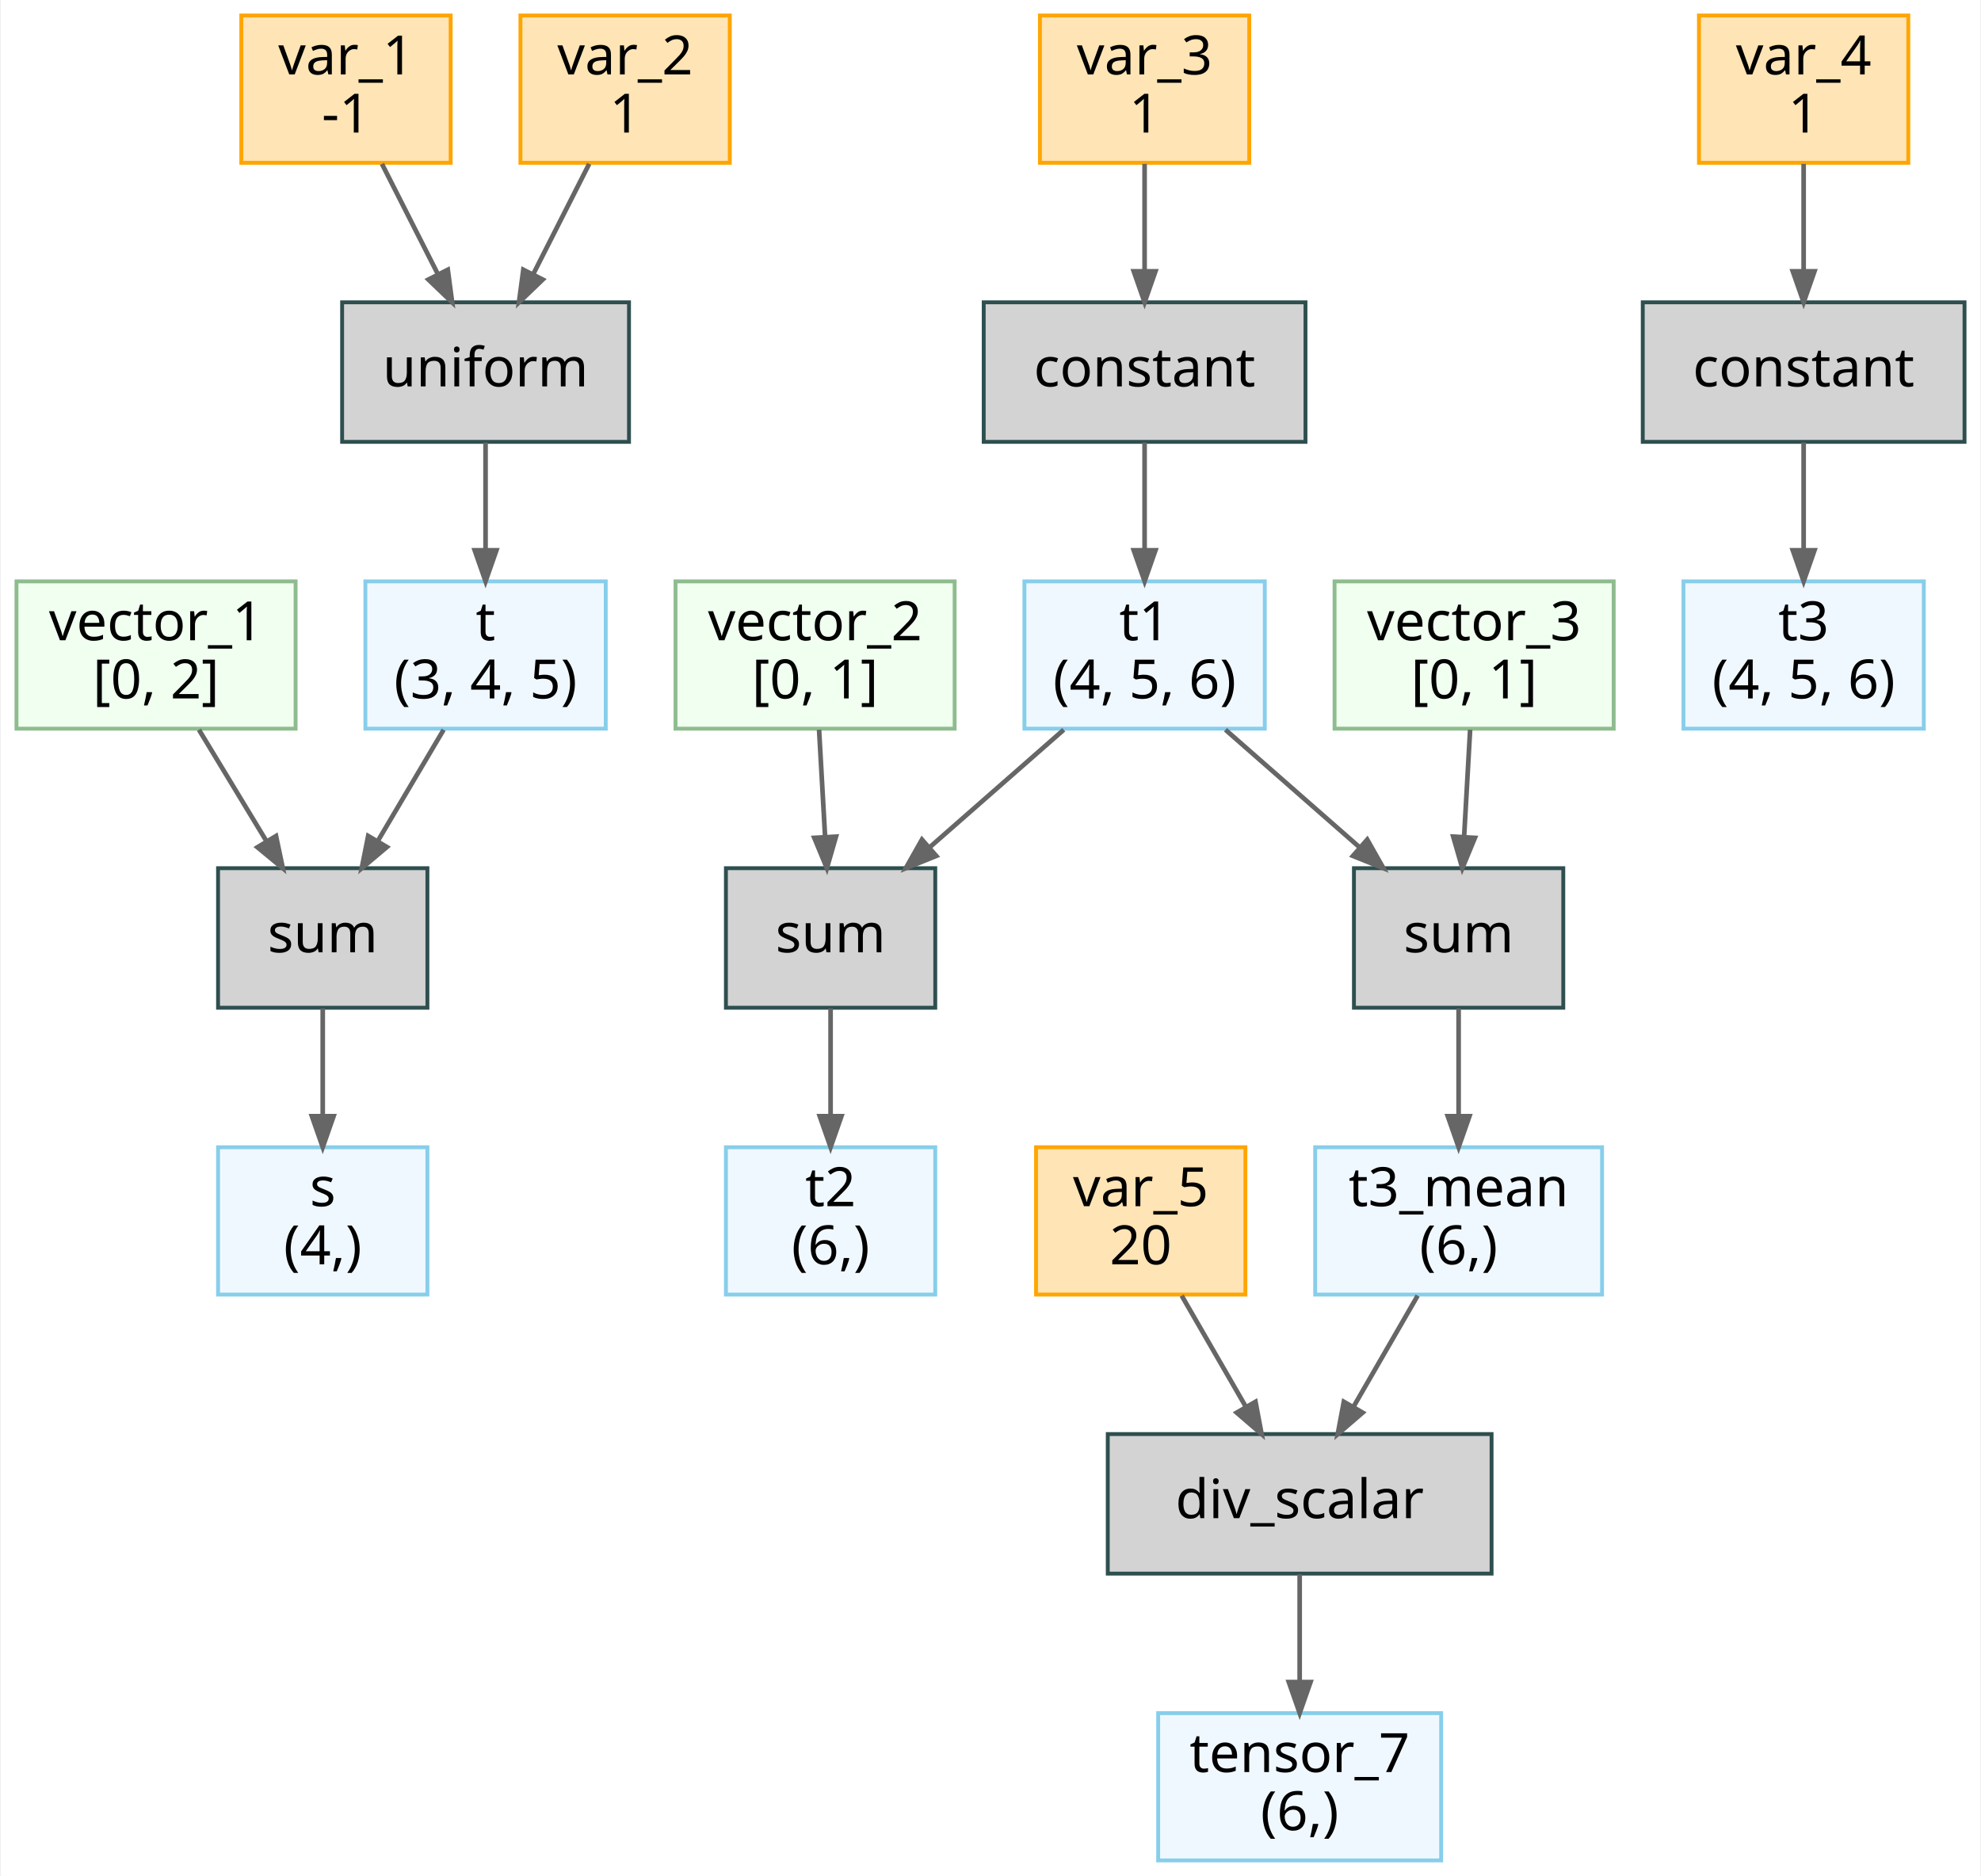
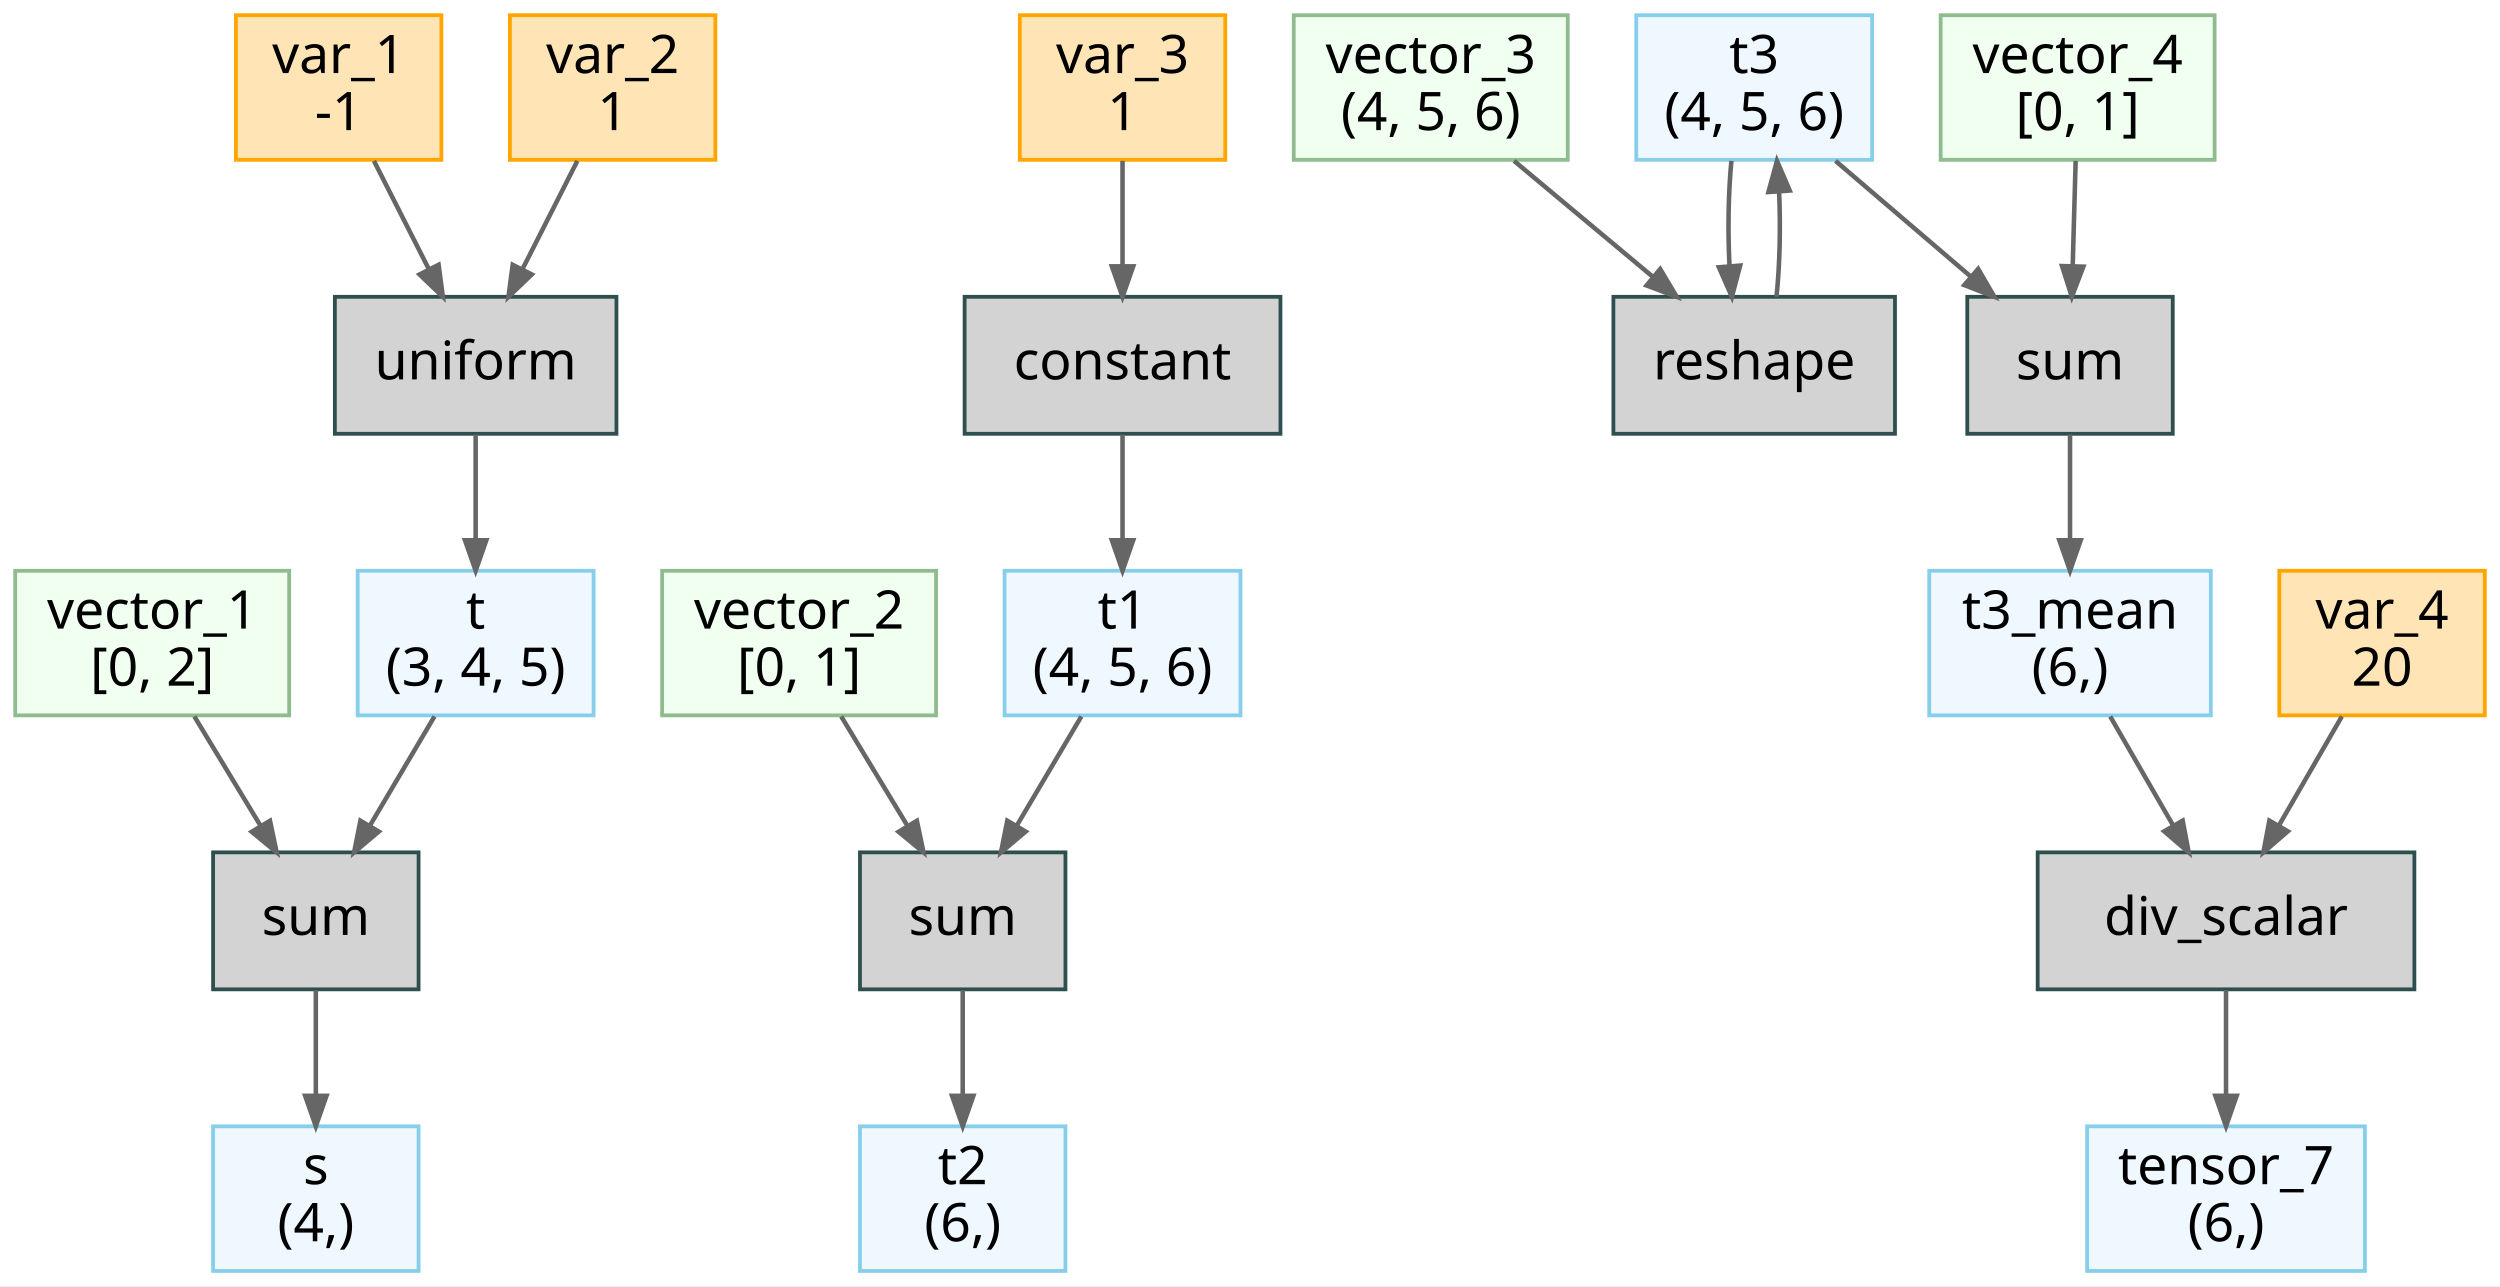
- <svg xmlns="http://www.w3.org/2000/svg" width="511pt" height="484pt" viewBox="0.00 0.00 510.50 484.00">
-   <g id="graph0" class="graph" transform="scale(1 1) rotate(0) translate(4 480)">
-     <polygon fill="white" stroke="transparent" points="-4,4 -4,-480 506.5,-480 506.5,4 -4,4" />
+ <svg xmlns="http://www.w3.org/2000/svg" width="657pt" height="338pt" viewBox="0.00 0.00 657.00 338.00">
+   <g id="graph0" class="graph" transform="scale(1 1) rotate(0) translate(4 334)">
+     <polygon fill="white" stroke="transparent" points="-4,4 -4,-334 653,-334 653,4 -4,4" />
    <g id="node1" class="node">
-       <polygon fill="aliceblue" stroke="skyblue" points="152,-330 90,-330 90,-292 152,-292 152,-330" />
-       <text text-anchor="middle" x="121" y="-314.8" font-family="Sans-Serif" font-size="14.00">t</text>
-       <text text-anchor="middle" x="121" y="-299.8" font-family="Sans-Serif" font-size="14.00">(3, 4, 5)</text>
+       <polygon fill="aliceblue" stroke="skyblue" points="152,-184 90,-184 90,-146 152,-146 152,-184" />
+       <text text-anchor="middle" x="121" y="-168.8" font-family="Sans-Serif" font-size="14.00">t</text>
+       <text text-anchor="middle" x="121" y="-153.8" font-family="Sans-Serif" font-size="14.00">(3, 4, 5)</text>
    </g>
    <g id="node7" class="node">
-       <polygon fill="lightgray" stroke="darkslategray" points="106,-256 52,-256 52,-220 106,-220 106,-256" />
-       <text text-anchor="middle" x="79" y="-234.3" font-family="Courier Bold" font-size="14.00">sum</text>
+       <polygon fill="lightgray" stroke="darkslategray" points="106,-110 52,-110 52,-74 106,-74 106,-110" />
+       <text text-anchor="middle" x="79" y="-88.3" font-family="Courier Bold" font-size="14.00">sum</text>
    </g>
    <g id="edge5" class="edge">
-       <path fill="none" stroke="#666666" stroke-width="1.2" d="M110.18,-291.72C104.99,-282.94 98.71,-272.31 93.14,-262.91" />
-       <polygon fill="#666666" stroke="#666666" stroke-width="1.2" points="95.54,-261.46 89.06,-256 90.72,-264.31 95.54,-261.46" />
+       <path fill="none" stroke="#666666" stroke-width="1.2" d="M110.18,-145.72C104.99,-136.94 98.71,-126.31 93.14,-116.91" />
+       <polygon fill="#666666" stroke="#666666" stroke-width="1.2" points="95.54,-115.46 89.06,-110 90.72,-118.31 95.54,-115.46" />
    </g>
    <g id="node2" class="node">
-       <polygon fill="moccasin" stroke="orange" points="112,-476 58,-476 58,-438 112,-438 112,-476" />
-       <text text-anchor="middle" x="85" y="-460.8" font-family="Sans-Serif" font-size="14.00">var_1</text>
-       <text text-anchor="middle" x="85" y="-445.8" font-family="Sans-Serif" font-size="14.00">-1</text>
+       <polygon fill="moccasin" stroke="orange" points="112,-330 58,-330 58,-292 112,-292 112,-330" />
+       <text text-anchor="middle" x="85" y="-314.8" font-family="Sans-Serif" font-size="14.00">var_1</text>
+       <text text-anchor="middle" x="85" y="-299.8" font-family="Sans-Serif" font-size="14.00">-1</text>
    </g>
    <g id="node4" class="node">
-       <polygon fill="lightgray" stroke="darkslategray" points="158,-402 84,-402 84,-366 158,-366 158,-402" />
-       <text text-anchor="middle" x="121" y="-380.3" font-family="Courier Bold" font-size="14.00">uniform</text>
+       <polygon fill="lightgray" stroke="darkslategray" points="158,-256 84,-256 84,-220 158,-220 158,-256" />
+       <text text-anchor="middle" x="121" y="-234.3" font-family="Courier Bold" font-size="14.00">uniform</text>
    </g>
    <g id="edge2" class="edge">
-       <path fill="none" stroke="#666666" stroke-width="1.2" d="M94.27,-437.72C98.68,-429.03 104,-418.52 108.74,-409.19" />
-       <polygon fill="#666666" stroke="#666666" stroke-width="1.2" points="111.26,-410.4 112.38,-402 106.26,-407.87 111.26,-410.4" />
+       <path fill="none" stroke="#666666" stroke-width="1.2" d="M94.27,-291.72C98.68,-283.03 104,-272.52 108.74,-263.19" />
+       <polygon fill="#666666" stroke="#666666" stroke-width="1.2" points="111.26,-264.4 112.38,-256 106.26,-261.87 111.26,-264.4" />
    </g>
    <g id="node3" class="node">
-       <polygon fill="moccasin" stroke="orange" points="184,-476 130,-476 130,-438 184,-438 184,-476" />
-       <text text-anchor="middle" x="157" y="-460.8" font-family="Sans-Serif" font-size="14.00">var_2</text>
-       <text text-anchor="middle" x="157" y="-445.8" font-family="Sans-Serif" font-size="14.00">1</text>
+       <polygon fill="moccasin" stroke="orange" points="184,-330 130,-330 130,-292 184,-292 184,-330" />
+       <text text-anchor="middle" x="157" y="-314.8" font-family="Sans-Serif" font-size="14.00">var_2</text>
+       <text text-anchor="middle" x="157" y="-299.8" font-family="Sans-Serif" font-size="14.00">1</text>
    </g>
    <g id="edge3" class="edge">
-       <path fill="none" stroke="#666666" stroke-width="1.2" d="M147.73,-437.72C143.32,-429.03 138,-418.52 133.26,-409.19" />
-       <polygon fill="#666666" stroke="#666666" stroke-width="1.2" points="135.74,-407.87 129.62,-402 130.74,-410.4 135.74,-407.87" />
+       <path fill="none" stroke="#666666" stroke-width="1.2" d="M147.73,-291.72C143.32,-283.03 138,-272.52 133.26,-263.19" />
+       <polygon fill="#666666" stroke="#666666" stroke-width="1.2" points="135.74,-261.87 129.62,-256 130.74,-264.4 135.74,-261.87" />
    </g>
    <g id="edge1" class="edge">
-       <path fill="none" stroke="#666666" stroke-width="1.2" d="M121,-365.81C121,-357.52 121,-347.39 121,-338.16" />
-       <polygon fill="#666666" stroke="#666666" stroke-width="1.2" points="123.8,-338.02 121,-330.02 118.2,-338.02 123.8,-338.02" />
+       <path fill="none" stroke="#666666" stroke-width="1.2" d="M121,-219.81C121,-211.52 121,-201.39 121,-192.16" />
+       <polygon fill="#666666" stroke="#666666" stroke-width="1.2" points="123.8,-192.02 121,-184.02 118.2,-192.02 123.8,-192.02" />
    </g>
    <g id="node5" class="node">
-       <polygon fill="aliceblue" stroke="skyblue" points="106,-184 52,-184 52,-146 106,-146 106,-184" />
-       <text text-anchor="middle" x="79" y="-168.8" font-family="Sans-Serif" font-size="14.00">s</text>
-       <text text-anchor="middle" x="79" y="-153.8" font-family="Sans-Serif" font-size="14.00">(4,)</text>
+       <polygon fill="aliceblue" stroke="skyblue" points="106,-38 52,-38 52,0 106,0 106,-38" />
+       <text text-anchor="middle" x="79" y="-22.8" font-family="Sans-Serif" font-size="14.00">s</text>
+       <text text-anchor="middle" x="79" y="-7.8" font-family="Sans-Serif" font-size="14.00">(4,)</text>
    </g>
    <g id="node6" class="node">
-       <polygon fill="honeydew" stroke="darkseagreen" points="72,-330 0,-330 0,-292 72,-292 72,-330" />
-       <text text-anchor="middle" x="36" y="-314.8" font-family="Sans-Serif" font-size="14.00">vector_1</text>
-       <text text-anchor="middle" x="36" y="-299.8" font-family="Sans-Serif" font-size="14.00">[0, 2]</text>
+       <polygon fill="honeydew" stroke="darkseagreen" points="72,-184 0,-184 0,-146 72,-146 72,-184" />
+       <text text-anchor="middle" x="36" y="-168.8" font-family="Sans-Serif" font-size="14.00">vector_1</text>
+       <text text-anchor="middle" x="36" y="-153.8" font-family="Sans-Serif" font-size="14.00">[0, 2]</text>
    </g>
    <g id="edge6" class="edge">
-       <path fill="none" stroke="#666666" stroke-width="1.2" d="M47.07,-291.72C52.39,-282.94 58.82,-272.31 64.52,-262.91" />
-       <polygon fill="#666666" stroke="#666666" stroke-width="1.2" points="66.95,-264.3 68.7,-256 62.16,-261.4 66.95,-264.3" />
+       <path fill="none" stroke="#666666" stroke-width="1.2" d="M47.07,-145.72C52.39,-136.94 58.82,-126.31 64.52,-116.91" />
+       <polygon fill="#666666" stroke="#666666" stroke-width="1.2" points="66.95,-118.3 68.7,-110 62.16,-115.4 66.95,-118.3" />
    </g>
    <g id="edge4" class="edge">
-       <path fill="none" stroke="#666666" stroke-width="1.2" d="M79,-219.81C79,-211.52 79,-201.39 79,-192.16" />
-       <polygon fill="#666666" stroke="#666666" stroke-width="1.2" points="81.8,-192.02 79,-184.02 76.2,-192.02 81.8,-192.02" />
+       <path fill="none" stroke="#666666" stroke-width="1.2" d="M79,-73.81C79,-65.52 79,-55.39 79,-46.16" />
+       <polygon fill="#666666" stroke="#666666" stroke-width="1.2" points="81.8,-46.02 79,-38.02 76.2,-46.02 81.8,-46.02" />
    </g>
    <g id="node8" class="node">
-       <polygon fill="aliceblue" stroke="skyblue" points="322,-330 260,-330 260,-292 322,-292 322,-330" />
-       <text text-anchor="middle" x="291" y="-314.8" font-family="Sans-Serif" font-size="14.00">t1</text>
-       <text text-anchor="middle" x="291" y="-299.8" font-family="Sans-Serif" font-size="14.00">(4, 5, 6)</text>
+       <polygon fill="aliceblue" stroke="skyblue" points="322,-184 260,-184 260,-146 322,-146 322,-184" />
+       <text text-anchor="middle" x="291" y="-168.8" font-family="Sans-Serif" font-size="14.00">t1</text>
+       <text text-anchor="middle" x="291" y="-153.8" font-family="Sans-Serif" font-size="14.00">(4, 5, 6)</text>
    </g>
    <g id="node13" class="node">
-       <polygon fill="lightgray" stroke="darkslategray" points="237,-256 183,-256 183,-220 237,-220 237,-256" />
-       <text text-anchor="middle" x="210" y="-234.3" font-family="Courier Bold" font-size="14.00">sum</text>
+       <polygon fill="lightgray" stroke="darkslategray" points="276,-110 222,-110 222,-74 276,-74 276,-110" />
+       <text text-anchor="middle" x="249" y="-88.3" font-family="Courier Bold" font-size="14.00">sum</text>
    </g>
    <g id="edge10" class="edge">
-       <path fill="none" stroke="#666666" stroke-width="1.2" d="M270.14,-291.72C259.64,-282.51 246.81,-271.27 235.71,-261.53" />
-       <polygon fill="#666666" stroke="#666666" stroke-width="1.2" points="237.26,-259.17 229.4,-256 233.57,-263.38 237.26,-259.17" />
+       <path fill="none" stroke="#666666" stroke-width="1.2" d="M280.18,-145.72C274.99,-136.94 268.71,-126.31 263.14,-116.91" />
+       <polygon fill="#666666" stroke="#666666" stroke-width="1.2" points="265.54,-115.46 259.06,-110 260.72,-118.31 265.54,-115.46" />
+     </g>
+     <g id="node9" class="node">
+       <polygon fill="lightgray" stroke="darkslategray" points="332.5,-256 249.5,-256 249.5,-220 332.5,-220 332.5,-256" />
+       <text text-anchor="middle" x="291" y="-234.3" font-family="Courier Bold" font-size="14.00">constant</text>
+     </g>
+     <g id="edge7" class="edge">
+       <path fill="none" stroke="#666666" stroke-width="1.2" d="M291,-219.81C291,-211.52 291,-201.39 291,-192.16" />
+       <polygon fill="#666666" stroke="#666666" stroke-width="1.2" points="293.8,-192.02 291,-184.02 288.2,-192.02 293.8,-192.02" />
+     </g>
+     <g id="node10" class="node">
+       <polygon fill="moccasin" stroke="orange" points="318,-330 264,-330 264,-292 318,-292 318,-330" />
+       <text text-anchor="middle" x="291" y="-314.8" font-family="Sans-Serif" font-size="14.00">var_3</text>
+       <text text-anchor="middle" x="291" y="-299.8" font-family="Sans-Serif" font-size="14.00">1</text>
+     </g>
+     <g id="edge8" class="edge">
+       <path fill="none" stroke="#666666" stroke-width="1.2" d="M291,-291.72C291,-283.29 291,-273.15 291,-264.02" />
+       <polygon fill="#666666" stroke="#666666" stroke-width="1.2" points="293.8,-264 291,-256 288.2,-264 293.8,-264" />
+     </g>
+     <g id="node11" class="node">
+       <polygon fill="aliceblue" stroke="skyblue" points="276,-38 222,-38 222,0 276,0 276,-38" />
+       <text text-anchor="middle" x="249" y="-22.8" font-family="Sans-Serif" font-size="14.00">t2</text>
+       <text text-anchor="middle" x="249" y="-7.8" font-family="Sans-Serif" font-size="14.00">(6,)</text>
+     </g>
+     <g id="node12" class="node">
+       <polygon fill="honeydew" stroke="darkseagreen" points="242,-184 170,-184 170,-146 242,-146 242,-184" />
+       <text text-anchor="middle" x="206" y="-168.8" font-family="Sans-Serif" font-size="14.00">vector_2</text>
+       <text text-anchor="middle" x="206" y="-153.8" font-family="Sans-Serif" font-size="14.00">[0, 1]</text>
+     </g>
+     <g id="edge11" class="edge">
+       <path fill="none" stroke="#666666" stroke-width="1.2" d="M217.07,-145.72C222.39,-136.94 228.82,-126.31 234.52,-116.91" />
+       <polygon fill="#666666" stroke="#666666" stroke-width="1.2" points="236.95,-118.3 238.7,-110 232.16,-115.4 236.95,-118.3" />
+     </g>
+     <g id="edge9" class="edge">
+       <path fill="none" stroke="#666666" stroke-width="1.2" d="M249,-73.81C249,-65.52 249,-55.39 249,-46.16" />
+       <polygon fill="#666666" stroke="#666666" stroke-width="1.2" points="251.8,-46.02 249,-38.02 246.2,-46.02 251.8,-46.02" />
+     </g>
+     <g id="node14" class="node">
+       <polygon fill="aliceblue" stroke="skyblue" points="488,-330 426,-330 426,-292 488,-292 488,-330" />
+       <text text-anchor="middle" x="457" y="-314.8" font-family="Sans-Serif" font-size="14.00">t3</text>
+       <text text-anchor="middle" x="457" y="-299.8" font-family="Sans-Serif" font-size="14.00">(4, 5, 6)</text>
+     </g>
+     <g id="node15" class="node">
+       <polygon fill="lightgray" stroke="darkslategray" points="494,-256 420,-256 420,-220 494,-220 494,-256" />
+       <text text-anchor="middle" x="457" y="-234.3" font-family="Courier Bold" font-size="14.00">reshape</text>
+     </g>
+     <g id="edge13" class="edge">
+       <path fill="none" stroke="#666666" stroke-width="1.2" d="M451.01,-291.72C450.2,-283.29 450.04,-273.15 450.52,-264.02" />
+       <polygon fill="#666666" stroke="#666666" stroke-width="1.2" points="453.31,-264.2 451.14,-256 447.73,-263.76 453.31,-264.2" />
    </g>
    <g id="node19" class="node">
-       <polygon fill="lightgray" stroke="darkslategray" points="399,-256 345,-256 345,-220 399,-220 399,-256" />
-       <text text-anchor="middle" x="372" y="-234.3" font-family="Courier Bold" font-size="14.00">sum</text>
+       <polygon fill="lightgray" stroke="darkslategray" points="567,-256 513,-256 513,-220 567,-220 567,-256" />
+       <text text-anchor="middle" x="540" y="-234.3" font-family="Courier Bold" font-size="14.00">sum</text>
+     </g>
+     <g id="edge16" class="edge">
+       <path fill="none" stroke="#666666" stroke-width="1.2" d="M478.37,-291.72C489.24,-282.42 502.52,-271.06 513.98,-261.26" />
+       <polygon fill="#666666" stroke="#666666" stroke-width="1.2" points="515.86,-263.33 520.12,-256 512.22,-259.08 515.86,-263.33" />
+     </g>
+     <g id="edge12" class="edge">
+       <path fill="none" stroke="#666666" stroke-width="1.2" d="M462.86,-256C463.73,-264.25 463.96,-274.35 463.55,-283.57" />
+       <polygon fill="#666666" stroke="#666666" stroke-width="1.2" points="460.75,-283.54 462.99,-291.72 466.33,-283.93 460.75,-283.54" />
+     </g>
+     <g id="node16" class="node">
+       <polygon fill="honeydew" stroke="darkseagreen" points="408,-330 336,-330 336,-292 408,-292 408,-330" />
+       <text text-anchor="middle" x="372" y="-314.8" font-family="Sans-Serif" font-size="14.00">vector_3</text>
+       <text text-anchor="middle" x="372" y="-299.8" font-family="Sans-Serif" font-size="14.00">(4, 5, 6)</text>
+     </g>
+     <g id="edge14" class="edge">
+       <path fill="none" stroke="#666666" stroke-width="1.2" d="M393.89,-291.72C405.01,-282.42 418.62,-271.06 430.35,-261.26" />
+       <polygon fill="#666666" stroke="#666666" stroke-width="1.2" points="432.3,-263.28 436.64,-256 428.71,-258.98 432.3,-263.28" />
+     </g>
+     <g id="node17" class="node">
+       <polygon fill="aliceblue" stroke="skyblue" points="577,-184 503,-184 503,-146 577,-146 577,-184" />
+       <text text-anchor="middle" x="540" y="-168.8" font-family="Sans-Serif" font-size="14.00">t3_mean</text>
+       <text text-anchor="middle" x="540" y="-153.8" font-family="Sans-Serif" font-size="14.00">(6,)</text>
+     </g>
+     <g id="node21" class="node">
+       <polygon fill="lightgray" stroke="darkslategray" points="630.5,-110 531.5,-110 531.5,-74 630.5,-74 630.5,-110" />
+       <text text-anchor="middle" x="581" y="-88.3" font-family="Courier Bold" font-size="14.00">div_scalar</text>
+     </g>
+     <g id="edge19" class="edge">
+       <path fill="none" stroke="#666666" stroke-width="1.2" d="M550.56,-145.72C555.58,-137.03 561.64,-126.52 567.03,-117.19" />
+       <polygon fill="#666666" stroke="#666666" stroke-width="1.2" points="569.61,-118.33 571.18,-110 564.76,-115.53 569.61,-118.33" />
+     </g>
+     <g id="node18" class="node">
+       <polygon fill="honeydew" stroke="darkseagreen" points="578,-330 506,-330 506,-292 578,-292 578,-330" />
+       <text text-anchor="middle" x="542" y="-314.8" font-family="Sans-Serif" font-size="14.00">vector_4</text>
+       <text text-anchor="middle" x="542" y="-299.8" font-family="Sans-Serif" font-size="14.00">[0, 1]</text>
+     </g>
+     <g id="edge17" class="edge">
+       <path fill="none" stroke="#666666" stroke-width="1.2" d="M541.48,-291.72C541.25,-283.29 540.96,-273.15 540.7,-264.02" />
+       <polygon fill="#666666" stroke="#666666" stroke-width="1.2" points="543.5,-263.92 540.48,-256 537.91,-264.08 543.5,-263.92" />
    </g>
    <g id="edge15" class="edge">
-       <path fill="none" stroke="#666666" stroke-width="1.2" d="M311.86,-291.72C322.36,-282.51 335.19,-271.27 346.29,-261.53" />
-       <polygon fill="#666666" stroke="#666666" stroke-width="1.2" points="348.43,-263.38 352.6,-256 344.74,-259.17 348.43,-263.38" />
+       <path fill="none" stroke="#666666" stroke-width="1.2" d="M540,-219.81C540,-211.52 540,-201.39 540,-192.16" />
+       <polygon fill="#666666" stroke="#666666" stroke-width="1.2" points="542.8,-192.02 540,-184.02 537.2,-192.02 542.8,-192.02" />
    </g>
-     <g id="node9" class="node">
-       <polygon fill="lightgray" stroke="darkslategray" points="332.5,-402 249.5,-402 249.5,-366 332.5,-366 332.5,-402" />
-       <text text-anchor="middle" x="291" y="-380.3" font-family="Courier Bold" font-size="14.00">constant</text>
-     </g>
-     <g id="edge7" class="edge">
-       <path fill="none" stroke="#666666" stroke-width="1.2" d="M291,-365.81C291,-357.52 291,-347.39 291,-338.16" />
-       <polygon fill="#666666" stroke="#666666" stroke-width="1.2" points="293.8,-338.02 291,-330.02 288.2,-338.02 293.8,-338.02" />
-     </g>
-     <g id="node10" class="node">
-       <polygon fill="moccasin" stroke="orange" points="318,-476 264,-476 264,-438 318,-438 318,-476" />
-       <text text-anchor="middle" x="291" y="-460.8" font-family="Sans-Serif" font-size="14.00">var_3</text>
-       <text text-anchor="middle" x="291" y="-445.8" font-family="Sans-Serif" font-size="14.00">1</text>
-     </g>
-     <g id="edge8" class="edge">
-       <path fill="none" stroke="#666666" stroke-width="1.2" d="M291,-437.72C291,-429.29 291,-419.15 291,-410.02" />
-       <polygon fill="#666666" stroke="#666666" stroke-width="1.2" points="293.8,-410 291,-402 288.2,-410 293.8,-410" />
-     </g>
-     <g id="node11" class="node">
-       <polygon fill="aliceblue" stroke="skyblue" points="237,-184 183,-184 183,-146 237,-146 237,-184" />
-       <text text-anchor="middle" x="210" y="-168.8" font-family="Sans-Serif" font-size="14.00">t2</text>
-       <text text-anchor="middle" x="210" y="-153.8" font-family="Sans-Serif" font-size="14.00">(6,)</text>
-     </g>
-     <g id="node12" class="node">
-       <polygon fill="honeydew" stroke="darkseagreen" points="242,-330 170,-330 170,-292 242,-292 242,-330" />
-       <text text-anchor="middle" x="206" y="-314.8" font-family="Sans-Serif" font-size="14.00">vector_2</text>
-       <text text-anchor="middle" x="206" y="-299.8" font-family="Sans-Serif" font-size="14.00">[0, 1]</text>
-     </g>
-     <g id="edge11" class="edge">
-       <path fill="none" stroke="#666666" stroke-width="1.2" d="M207.03,-291.72C207.51,-283.29 208.08,-273.15 208.59,-264.02" />
-       <polygon fill="#666666" stroke="#666666" stroke-width="1.2" points="211.39,-264.15 209.04,-256 205.8,-263.83 211.39,-264.15" />
-     </g>
-     <g id="edge9" class="edge">
-       <path fill="none" stroke="#666666" stroke-width="1.2" d="M210,-219.81C210,-211.52 210,-201.39 210,-192.16" />
-       <polygon fill="#666666" stroke="#666666" stroke-width="1.2" points="212.8,-192.02 210,-184.02 207.2,-192.02 212.8,-192.02" />
-     </g>
-     <g id="node14" class="node">
-       <polygon fill="aliceblue" stroke="skyblue" points="492,-330 430,-330 430,-292 492,-292 492,-330" />
-       <text text-anchor="middle" x="461" y="-314.8" font-family="Sans-Serif" font-size="14.00">t3</text>
-       <text text-anchor="middle" x="461" y="-299.8" font-family="Sans-Serif" font-size="14.00">(4, 5, 6)</text>
-     </g>
-     <g id="node15" class="node">
-       <polygon fill="lightgray" stroke="darkslategray" points="502.5,-402 419.5,-402 419.5,-366 502.5,-366 502.5,-402" />
-       <text text-anchor="middle" x="461" y="-380.3" font-family="Courier Bold" font-size="14.00">constant</text>
-     </g>
-     <g id="edge12" class="edge">
-       <path fill="none" stroke="#666666" stroke-width="1.2" d="M461,-365.81C461,-357.52 461,-347.39 461,-338.16" />
-       <polygon fill="#666666" stroke="#666666" stroke-width="1.2" points="463.8,-338.02 461,-330.02 458.2,-338.02 463.8,-338.02" />
-     </g>
-     <g id="node16" class="node">
-       <polygon fill="moccasin" stroke="orange" points="488,-476 434,-476 434,-438 488,-438 488,-476" />
-       <text text-anchor="middle" x="461" y="-460.8" font-family="Sans-Serif" font-size="14.00">var_4</text>
-       <text text-anchor="middle" x="461" y="-445.8" font-family="Sans-Serif" font-size="14.00">1</text>
-     </g>
-     <g id="edge13" class="edge">
-       <path fill="none" stroke="#666666" stroke-width="1.2" d="M461,-437.72C461,-429.29 461,-419.15 461,-410.02" />
-       <polygon fill="#666666" stroke="#666666" stroke-width="1.2" points="463.8,-410 461,-402 458.2,-410 463.8,-410" />
-     </g>
-     <g id="node17" class="node">
-       <polygon fill="aliceblue" stroke="skyblue" points="409,-184 335,-184 335,-146 409,-146 409,-184" />
-       <text text-anchor="middle" x="372" y="-168.8" font-family="Sans-Serif" font-size="14.00">t3_mean</text>
-       <text text-anchor="middle" x="372" y="-153.8" font-family="Sans-Serif" font-size="14.00">(6,)</text>
-     </g>
-     <g id="node21" class="node">
-       <polygon fill="lightgray" stroke="darkslategray" points="380.5,-110 281.5,-110 281.5,-74 380.5,-74 380.5,-110" />
-       <text text-anchor="middle" x="331" y="-88.3" font-family="Courier Bold" font-size="14.00">div_scalar</text>
+     <g id="node20" class="node">
+       <polygon fill="aliceblue" stroke="skyblue" points="617.5,-38 544.5,-38 544.5,0 617.5,0 617.5,-38" />
+       <text text-anchor="middle" x="581" y="-22.8" font-family="Sans-Serif" font-size="14.00">tensor_7</text>
+       <text text-anchor="middle" x="581" y="-7.8" font-family="Sans-Serif" font-size="14.00">(6,)</text>
    </g>
    <g id="edge18" class="edge">
-       <path fill="none" stroke="#666666" stroke-width="1.2" d="M361.44,-145.72C356.42,-137.03 350.36,-126.52 344.97,-117.19" />
-       <polygon fill="#666666" stroke="#666666" stroke-width="1.2" points="347.24,-115.53 340.82,-110 342.39,-118.33 347.24,-115.53" />
-     </g>
-     <g id="node18" class="node">
-       <polygon fill="honeydew" stroke="darkseagreen" points="412,-330 340,-330 340,-292 412,-292 412,-330" />
-       <text text-anchor="middle" x="376" y="-314.8" font-family="Sans-Serif" font-size="14.00">vector_3</text>
-       <text text-anchor="middle" x="376" y="-299.8" font-family="Sans-Serif" font-size="14.00">[0, 1]</text>
-     </g>
-     <g id="edge16" class="edge">
-       <path fill="none" stroke="#666666" stroke-width="1.2" d="M374.97,-291.72C374.49,-283.29 373.92,-273.15 373.41,-264.02" />
-       <polygon fill="#666666" stroke="#666666" stroke-width="1.2" points="376.2,-263.83 372.96,-256 370.61,-264.15 376.2,-263.83" />
-     </g>
-     <g id="edge14" class="edge">
-       <path fill="none" stroke="#666666" stroke-width="1.2" d="M372,-219.81C372,-211.52 372,-201.39 372,-192.16" />
-       <polygon fill="#666666" stroke="#666666" stroke-width="1.2" points="374.8,-192.02 372,-184.02 369.2,-192.02 374.8,-192.02" />
-     </g>
-     <g id="node20" class="node">
-       <polygon fill="aliceblue" stroke="skyblue" points="367.5,-38 294.5,-38 294.5,0 367.5,0 367.5,-38" />
-       <text text-anchor="middle" x="331" y="-22.8" font-family="Sans-Serif" font-size="14.00">tensor_7</text>
-       <text text-anchor="middle" x="331" y="-7.8" font-family="Sans-Serif" font-size="14.00">(6,)</text>
-     </g>
-     <g id="edge17" class="edge">
-       <path fill="none" stroke="#666666" stroke-width="1.2" d="M331,-73.81C331,-65.52 331,-55.39 331,-46.16" />
-       <polygon fill="#666666" stroke="#666666" stroke-width="1.2" points="333.8,-46.02 331,-38.02 328.2,-46.02 333.8,-46.02" />
+       <path fill="none" stroke="#666666" stroke-width="1.2" d="M581,-73.81C581,-65.52 581,-55.39 581,-46.16" />
+       <polygon fill="#666666" stroke="#666666" stroke-width="1.2" points="583.8,-46.02 581,-38.02 578.2,-46.02 583.8,-46.02" />
    </g>
    <g id="node22" class="node">
-       <polygon fill="moccasin" stroke="orange" points="317,-184 263,-184 263,-146 317,-146 317,-184" />
-       <text text-anchor="middle" x="290" y="-168.8" font-family="Sans-Serif" font-size="14.00">var_5</text>
-       <text text-anchor="middle" x="290" y="-153.8" font-family="Sans-Serif" font-size="14.00">20</text>
+       <polygon fill="moccasin" stroke="orange" points="649,-184 595,-184 595,-146 649,-146 649,-184" />
+       <text text-anchor="middle" x="622" y="-168.8" font-family="Sans-Serif" font-size="14.00">var_4</text>
+       <text text-anchor="middle" x="622" y="-153.8" font-family="Sans-Serif" font-size="14.00">20</text>
    </g>
-     <g id="edge19" class="edge">
-       <path fill="none" stroke="#666666" stroke-width="1.2" d="M300.56,-145.72C305.58,-137.03 311.64,-126.52 317.03,-117.19" />
-       <polygon fill="#666666" stroke="#666666" stroke-width="1.2" points="319.61,-118.33 321.18,-110 314.76,-115.53 319.61,-118.33" />
+     <g id="edge20" class="edge">
+       <path fill="none" stroke="#666666" stroke-width="1.2" d="M611.44,-145.72C606.42,-137.03 600.36,-126.52 594.97,-117.19" />
+       <polygon fill="#666666" stroke="#666666" stroke-width="1.2" points="597.24,-115.53 590.82,-110 592.39,-118.33 597.24,-115.53" />
    </g>
  </g>
</svg>
